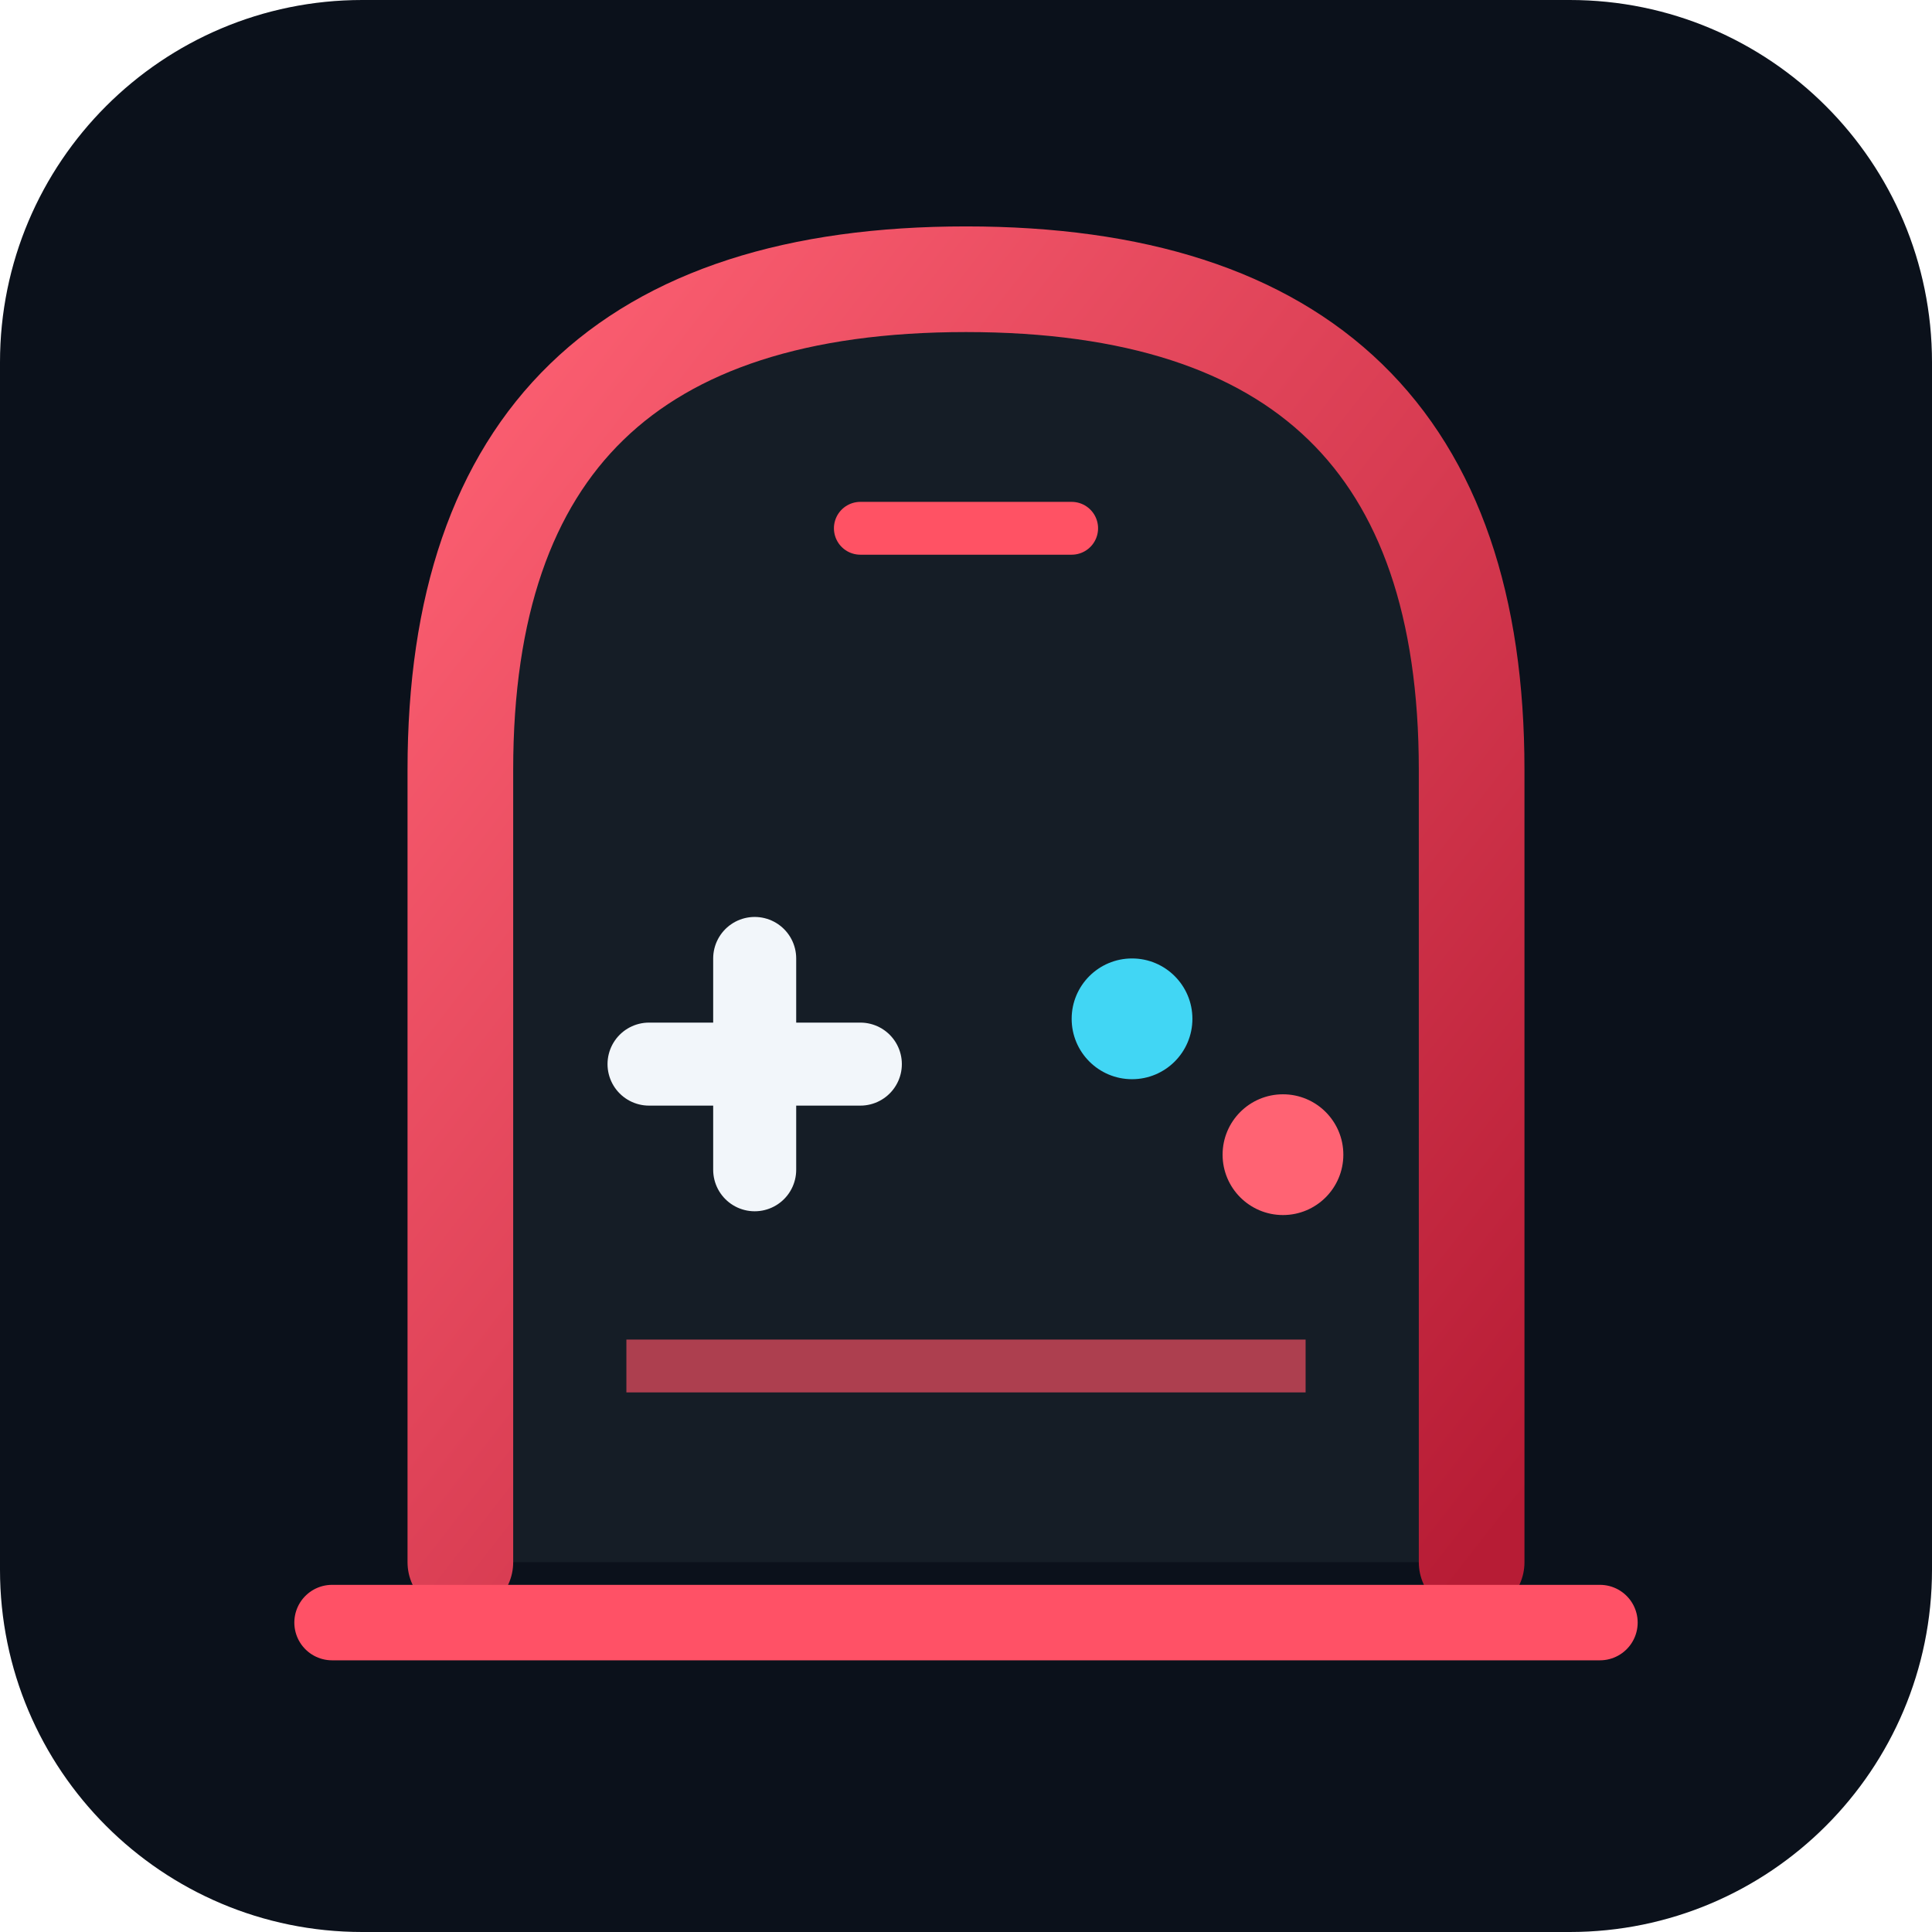
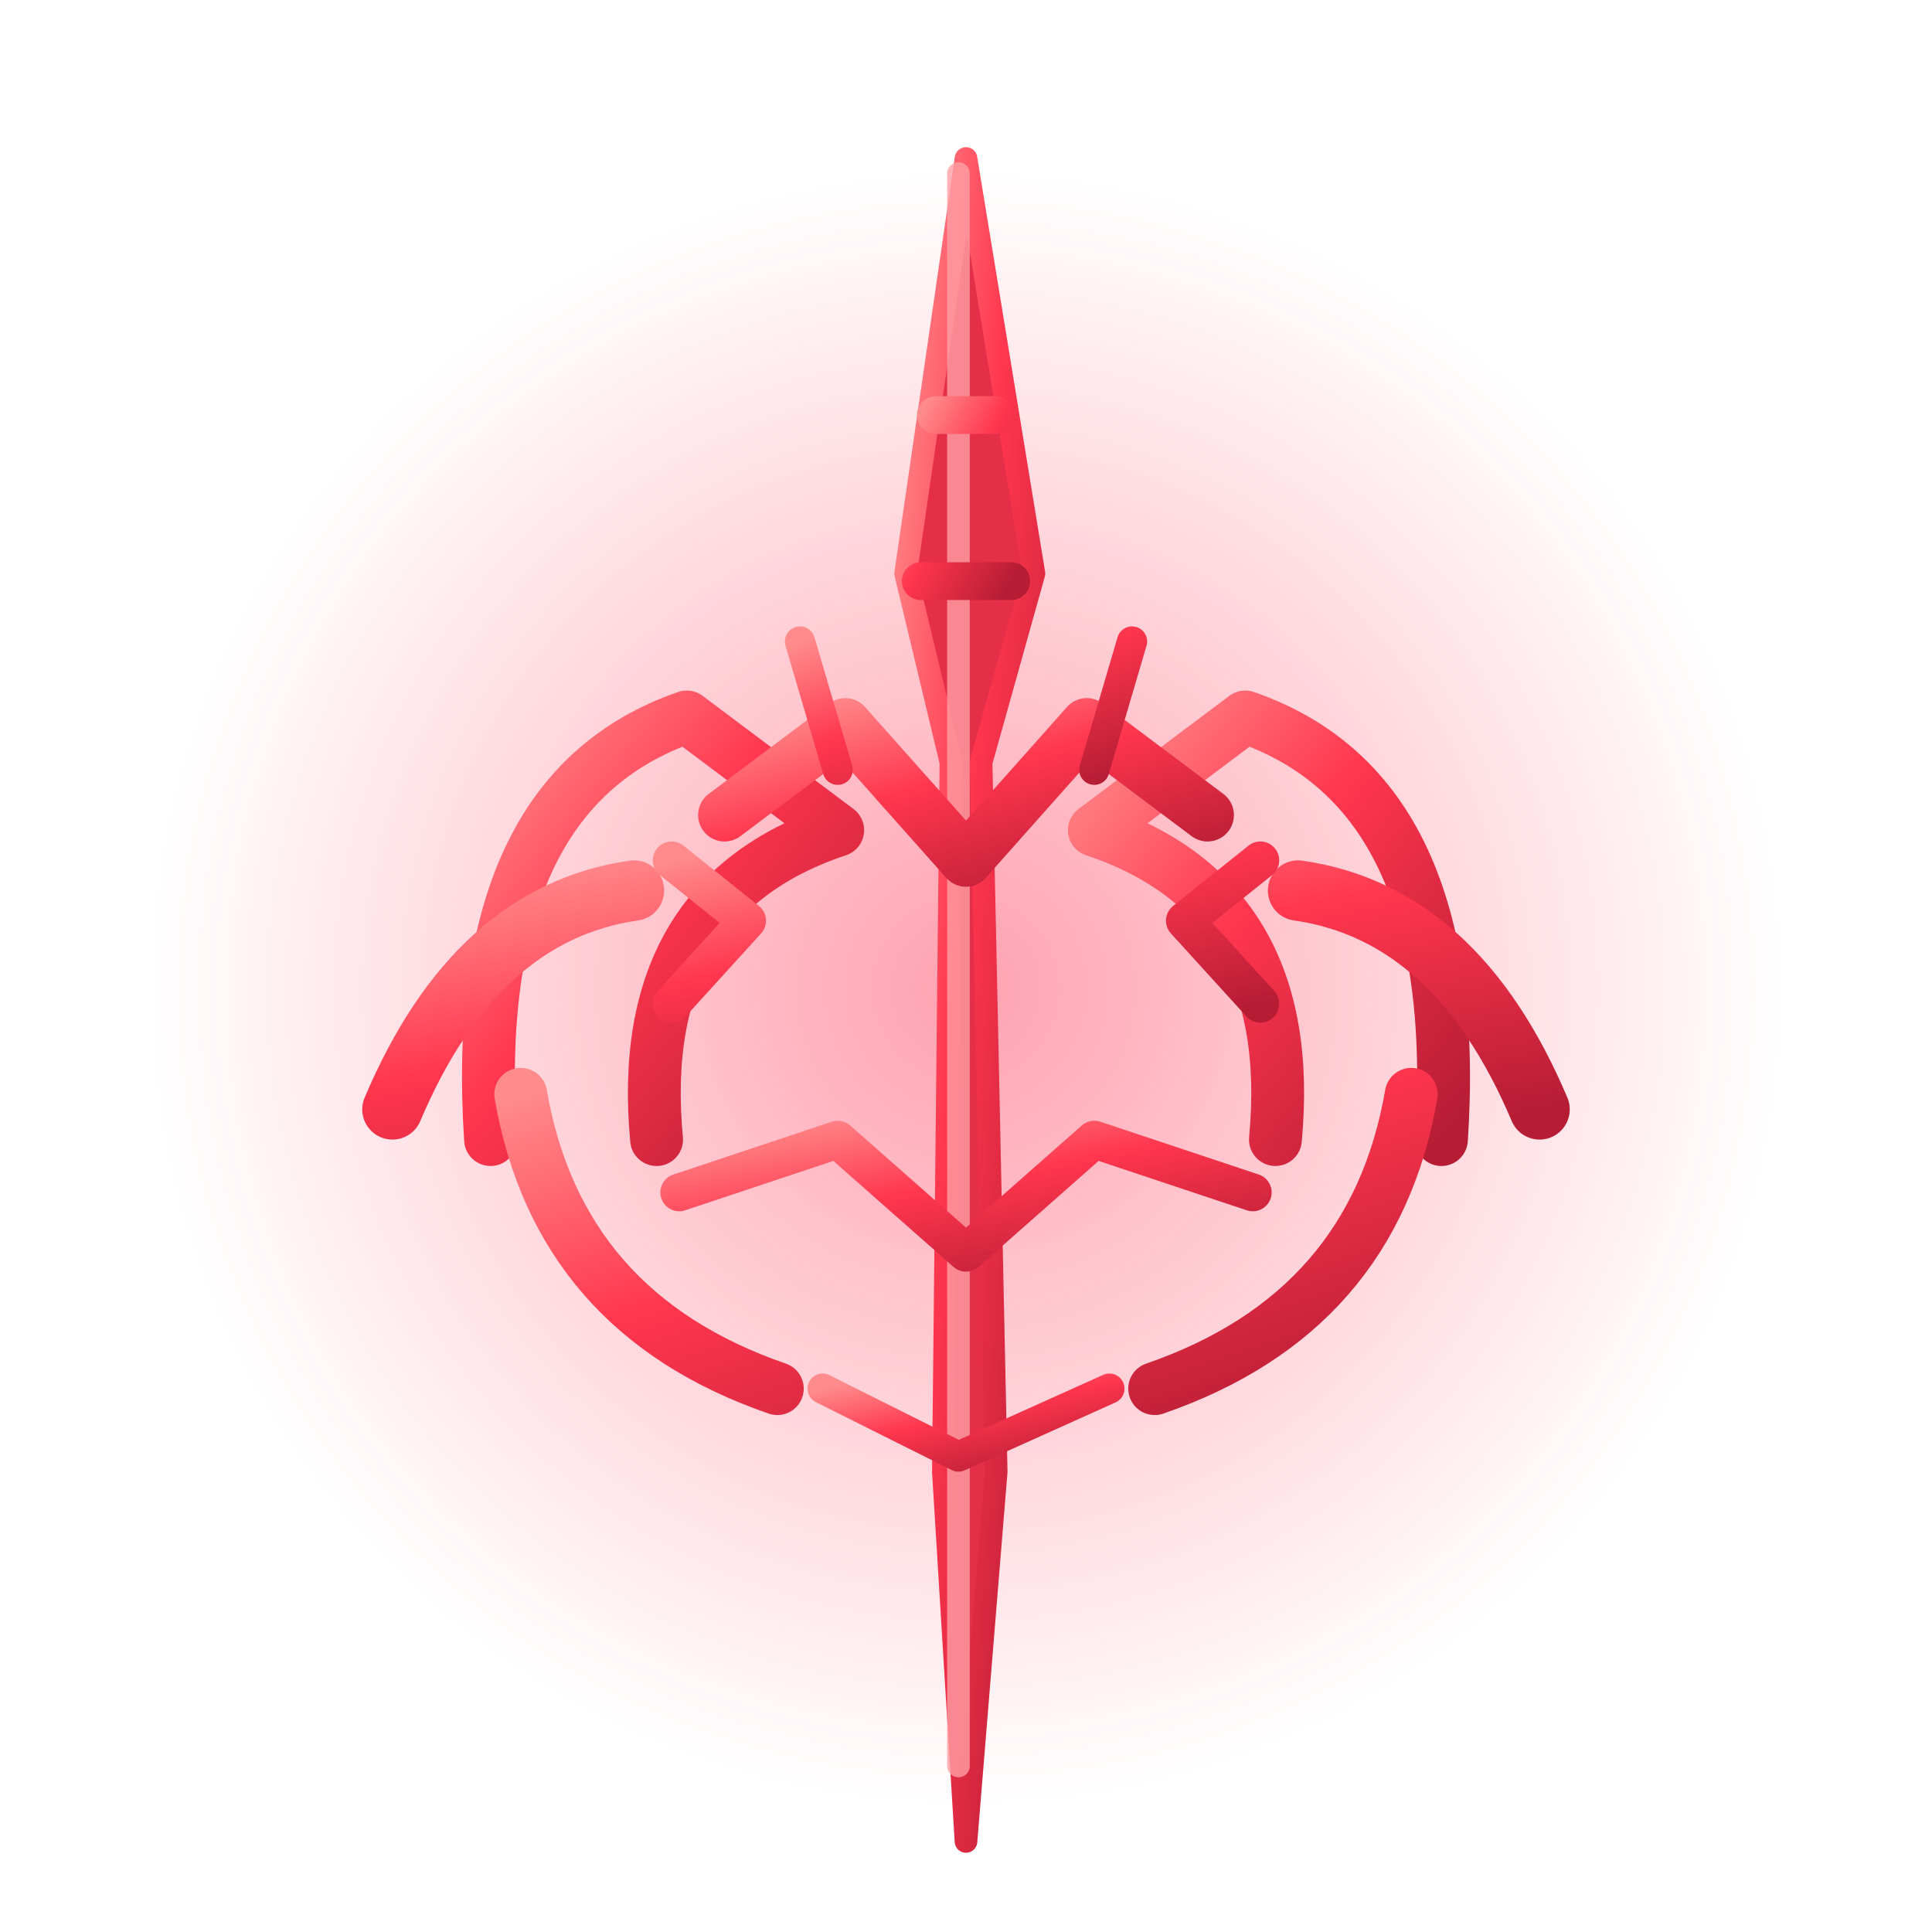
- <svg xmlns="http://www.w3.org/2000/svg" width="256" height="256" viewBox="0 0 256 256">
+ <svg xmlns="http://www.w3.org/2000/svg" width="256" height="256" viewBox="0 0 256 256" role="img" aria-label="Game Grave Crimson Command sword and grave emblem">
  <defs>
-     <linearGradient id="g" x1="0" y1="0" x2="1" y2="1">
-       <stop stop-color="#ff6274" />
-       <stop offset="1" stop-color="#b71c35" />
+     <linearGradient id="blade" x1="0" y1="0" x2="1" y2="1">
+       <stop stop-color="#ff8b8c" />
+       <stop offset=".44" stop-color="#FF364E" />
+       <stop offset="1" stop-color="#B61D35" />
    </linearGradient>
+     <radialGradient id="glow">
+       <stop stop-color="#FF2B4B" stop-opacity=".44" />
+       <stop offset="1" stop-color="#FF2B4B" stop-opacity="0" />
+     </radialGradient>
  </defs>
-   <rect width="256" height="256" rx="48" fill="#0b111b" />
-   <path d="M61 207V102 Q61 37 128 37 Q195 37 195 102 V207" fill="#151d26" stroke="url(#g)" stroke-width="14" stroke-linecap="round" />
-   <path d="M83 181 H173" stroke="#FF5166" stroke-width="7" opacity=".65" />
-   <path d="M100 127 V155 M86 141 H114" stroke="#F2F6FA" stroke-linecap="round" stroke-width="11" />
-   <circle cx="150" cy="135" r="8" fill="#41d6f4" />
-   <circle cx="170" cy="153" r="8" fill="#FF6373" />
-   <path d="M44 215H212" stroke="#FF5166" stroke-width="10" stroke-linecap="round" />
-   <path d="M114 70H142" stroke="#FF5264" stroke-width="7" stroke-linecap="round" />
+   <circle cx="128" cy="131" r="108" fill="url(#glow)" />
+   <g stroke="url(#blade)" fill="none" stroke-linecap="round" stroke-linejoin="round">
+     <path d="M128 21 120 76 126 101 125 195 128 244 132 195 130 101 137 76Z" fill="#E52E47" stroke-width="3" />
+     <path d="M127 23 127 234" stroke="#FF9FA5" stroke-width="3" opacity=".8" />
+     <path d="M124 55 132 55 M122 77 134 77" stroke-width="5" />
+     <path d="M65 151 Q62 105 91 95 L111 110 Q84 119 87 151" stroke-width="7" />
+     <path d="M191 151 Q194 105 165 95 L145 110 Q172 119 169 151" stroke-width="7" />
+     <path d="M52 147 Q63 121 84 118 M204 147 Q193 121 172 118" stroke-width="8" />
+     <path d="M69 145 Q74 174 103 184 M187 145 Q182 174 153 184" stroke-width="7" />
+     <path d="M89 114 99 122 89 133 M167 114 157 122 167 133" stroke-width="5" />
+     <path d="M96 108 112 96 128 114 144 96 160 108" stroke-width="7" />
+     <path d="M90 158 111 151 128 166 145 151 166 158" stroke-width="5" />
+     <path d="M109 184 127 193 147 184" stroke-width="4" />
+     <path d="M106 85 111 102 M150 85 145 102" stroke-width="4" />
+   </g>
</svg>
